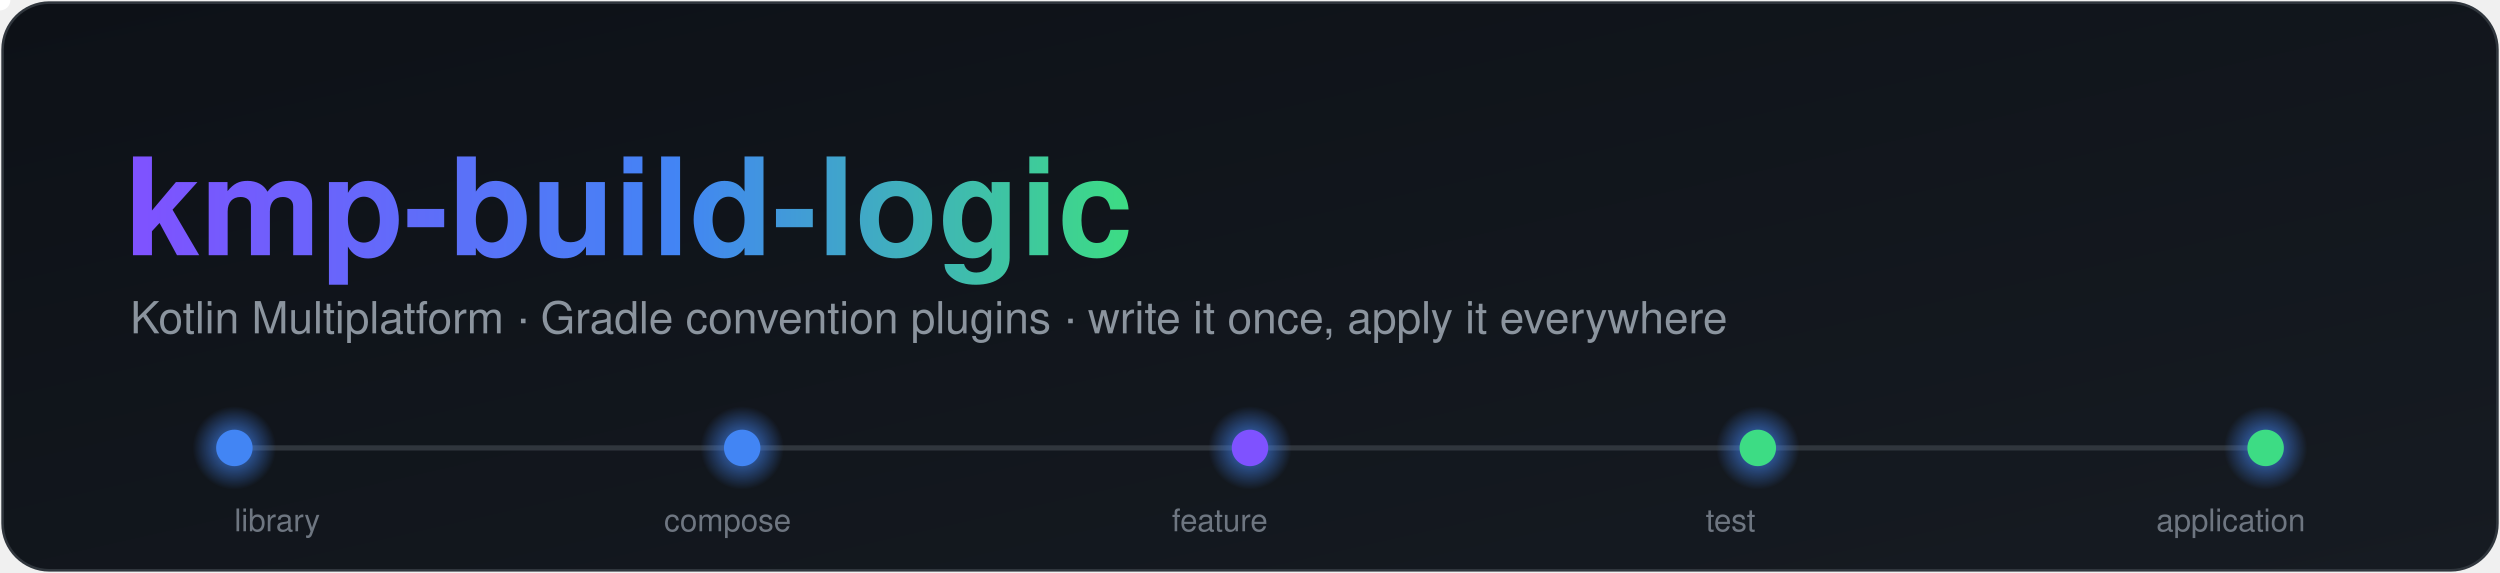
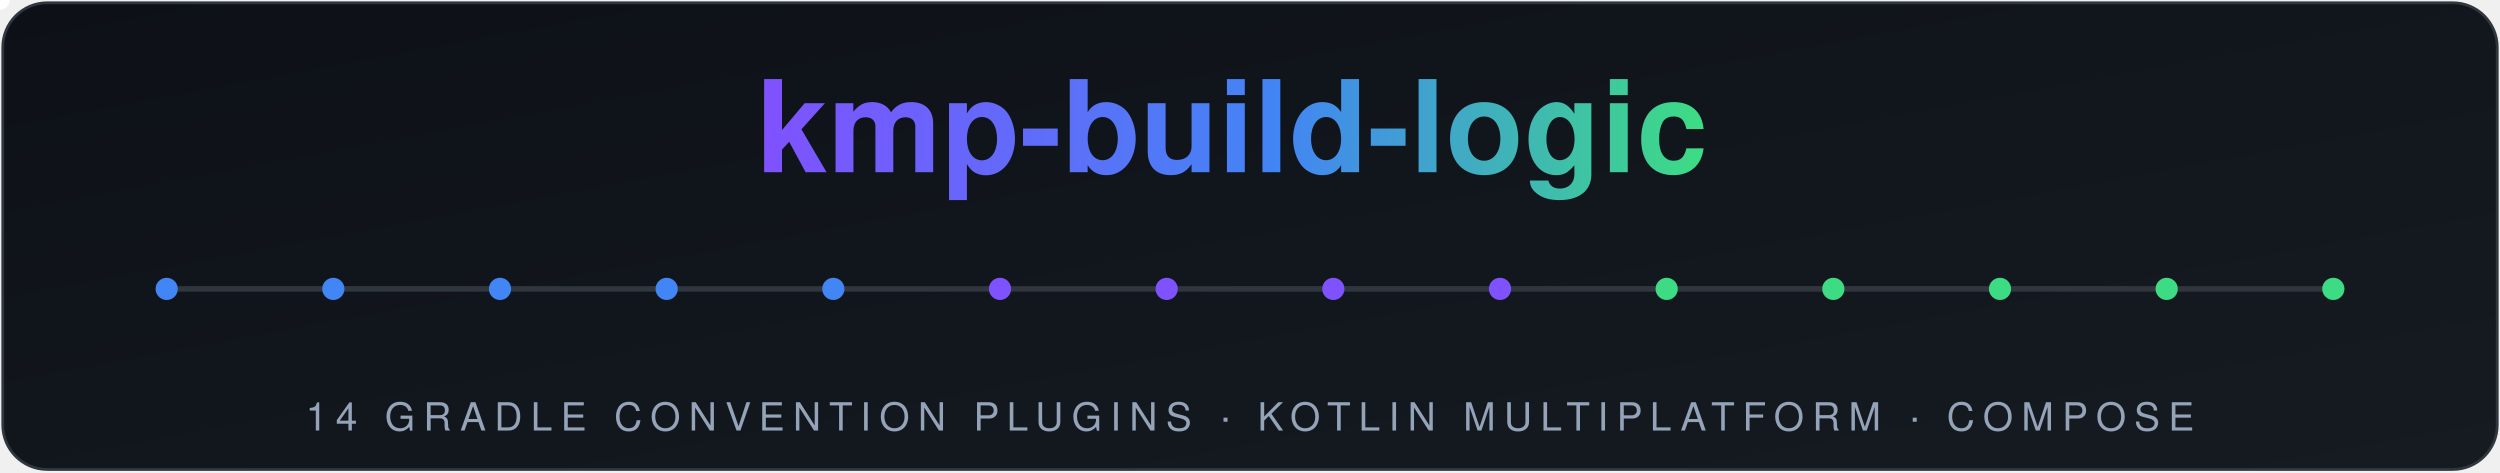
- <svg xmlns="http://www.w3.org/2000/svg" viewBox="0 0 960 220" role="img" aria-label="kmp-build-logic">
+ <svg xmlns="http://www.w3.org/2000/svg" viewBox="0 0 900 170" role="img" aria-label="kmp-build-logic">
  <defs>
    <linearGradient id="bg" x1="0%" y1="0%" x2="100%" y2="100%">
      <stop offset="0%" stop-color="#0d1117" />
      <stop offset="100%" stop-color="#161b22" />
    </linearGradient>
    <linearGradient id="wordmark" x1="0%" y1="0%" x2="100%" y2="0%">
      <stop offset="0%" stop-color="#7F52FF" />
      <stop offset="55%" stop-color="#4285F4" />
      <stop offset="100%" stop-color="#3DDC84" />
    </linearGradient>
-     <radialGradient id="nodeGlow" cx="50%" cy="50%" r="50%">
-       <stop offset="0%" stop-color="#4285F4" stop-opacity="0.9" />
-       <stop offset="100%" stop-color="#4285F4" stop-opacity="0" />
-     </radialGradient>
  </defs>
-   <rect x="1" y="1" width="958" height="218" rx="18" fill="url(#bg)" stroke="#30363d" stroke-width="1" />
-   <text x="48" y="98" font-family="'Segoe UI', -apple-system, Helvetica, Arial, sans-serif" font-size="52" font-weight="800" fill="url(#wordmark)">kmp-build-logic</text>
-   <text x="50" y="128" font-family="'Segoe UI', -apple-system, Helvetica, Arial, sans-serif" font-size="17" fill="#8b949e">Kotlin Multiplatform · Gradle convention plugins · write it once, apply it everywhere</text>
-   <line x1="90" y1="172" x2="870" y2="172" stroke="#30363d" stroke-width="2" />
-   <g>
-     <circle cx="90" cy="172" r="16" fill="url(#nodeGlow)" />
-     <circle cx="90" cy="172" r="7" fill="#4285F4">
-       <animate attributeName="fill-opacity" values="0.35;1;0.35" dur="2.4s" begin="0s" repeatCount="indefinite" />
+   <rect x="1" y="1" width="898" height="168" rx="16" fill="url(#bg)" stroke="#30363d" stroke-width="1" />
+   <text x="450" y="62" text-anchor="middle" font-family="'Segoe UI', -apple-system, Helvetica, Arial, sans-serif" font-size="46" font-weight="800" fill="url(#wordmark)">
+     kmp-build-logic
+     <animate attributeName="opacity" values="0;1" dur="0.8s" begin="0s" fill="freeze" />
+   </text>
+   <line x1="60" y1="104" x2="840" y2="104" stroke="#30363d" stroke-width="2" />
+   <g fill="#4285F4">
+     <circle cx="60" cy="104" r="4">
+       <animate attributeName="fill-opacity" values="0.3;1;0.3" dur="2.8s" begin="0.0s" repeatCount="indefinite" />
+     </circle>
+     <circle cx="120" cy="104" r="4">
+       <animate attributeName="fill-opacity" values="0.3;1;0.3" dur="2.8s" begin="0.2s" repeatCount="indefinite" />
+     </circle>
+     <circle cx="180" cy="104" r="4">
+       <animate attributeName="fill-opacity" values="0.3;1;0.3" dur="2.8s" begin="0.4s" repeatCount="indefinite" />
+     </circle>
+     <circle cx="240" cy="104" r="4">
+       <animate attributeName="fill-opacity" values="0.3;1;0.3" dur="2.8s" begin="0.6s" repeatCount="indefinite" />
+     </circle>
+     <circle cx="300" cy="104" r="4">
+       <animate attributeName="fill-opacity" values="0.3;1;0.3" dur="2.8s" begin="0.8s" repeatCount="indefinite" />
    </circle>
  </g>
-   <g>
-     <circle cx="285" cy="172" r="16" fill="url(#nodeGlow)" />
-     <circle cx="285" cy="172" r="7" fill="#4285F4">
-       <animate attributeName="fill-opacity" values="0.35;1;0.35" dur="2.4s" begin="0.4s" repeatCount="indefinite" />
+   <g fill="#7F52FF">
+     <circle cx="360" cy="104" r="4">
+       <animate attributeName="fill-opacity" values="0.3;1;0.3" dur="2.8s" begin="1.0s" repeatCount="indefinite" />
+     </circle>
+     <circle cx="420" cy="104" r="4">
+       <animate attributeName="fill-opacity" values="0.3;1;0.3" dur="2.8s" begin="1.2s" repeatCount="indefinite" />
+     </circle>
+     <circle cx="480" cy="104" r="4">
+       <animate attributeName="fill-opacity" values="0.3;1;0.3" dur="2.8s" begin="1.4s" repeatCount="indefinite" />
+     </circle>
+     <circle cx="540" cy="104" r="4">
+       <animate attributeName="fill-opacity" values="0.3;1;0.3" dur="2.8s" begin="1.6s" repeatCount="indefinite" />
    </circle>
  </g>
-   <g>
-     <circle cx="480" cy="172" r="16" fill="url(#nodeGlow)" />
-     <circle cx="480" cy="172" r="7" fill="#7F52FF">
-       <animate attributeName="fill-opacity" values="0.35;1;0.35" dur="2.4s" begin="0.8s" repeatCount="indefinite" />
+   <g fill="#3DDC84">
+     <circle cx="600" cy="104" r="4">
+       <animate attributeName="fill-opacity" values="0.3;1;0.3" dur="2.8s" begin="1.8s" repeatCount="indefinite" />
+     </circle>
+     <circle cx="660" cy="104" r="4">
+       <animate attributeName="fill-opacity" values="0.3;1;0.3" dur="2.8s" begin="2.0s" repeatCount="indefinite" />
+     </circle>
+     <circle cx="720" cy="104" r="4">
+       <animate attributeName="fill-opacity" values="0.3;1;0.3" dur="2.8s" begin="2.2s" repeatCount="indefinite" />
+     </circle>
+     <circle cx="780" cy="104" r="4">
+       <animate attributeName="fill-opacity" values="0.3;1;0.3" dur="2.8s" begin="2.4s" repeatCount="indefinite" />
+     </circle>
+     <circle cx="840" cy="104" r="4">
+       <animate attributeName="fill-opacity" values="0.3;1;0.3" dur="2.8s" begin="2.6s" repeatCount="indefinite" />
    </circle>
  </g>
-   <g>
-     <circle cx="675" cy="172" r="16" fill="url(#nodeGlow)" />
-     <circle cx="675" cy="172" r="7" fill="#3DDC84">
-       <animate attributeName="fill-opacity" values="0.35;1;0.35" dur="2.4s" begin="1.2s" repeatCount="indefinite" />
-     </circle>
-   </g>
-   <g>
-     <circle cx="870" cy="172" r="16" fill="url(#nodeGlow)" />
-     <circle cx="870" cy="172" r="7" fill="#3DDC84">
-       <animate attributeName="fill-opacity" values="0.35;1;0.35" dur="2.4s" begin="1.6s" repeatCount="indefinite" />
-     </circle>
-   </g>
-   <circle r="4" fill="#ffffff">
-     <animateMotion dur="2.4s" repeatCount="indefinite" path="M 90 172 L 870 172" />
-     <animate attributeName="opacity" values="0;1;1;0" keyTimes="0;0.05;0.9;1" dur="2.4s" repeatCount="indefinite" />
+   <circle r="3.5" fill="#ffffff">
+     <animateMotion dur="2.8s" repeatCount="indefinite" path="M 60 104 L 840 104" />
+     <animate attributeName="opacity" values="0;1;1;0" keyTimes="0;0.05;0.9;1" dur="2.8s" repeatCount="indefinite" />
  </circle>
-   <text x="90" y="204" font-family="'Segoe UI', -apple-system, Helvetica, Arial, sans-serif" font-size="12" fill="#6e7681">library</text>
-   <text x="255" y="204" font-family="'Segoe UI', -apple-system, Helvetica, Arial, sans-serif" font-size="12" fill="#6e7681">compose</text>
-   <text x="450" y="204" font-family="'Segoe UI', -apple-system, Helvetica, Arial, sans-serif" font-size="12" fill="#6e7681">feature</text>
-   <text x="655" y="204" font-family="'Segoe UI', -apple-system, Helvetica, Arial, sans-serif" font-size="12" fill="#6e7681">test</text>
-   <text x="828" y="204" font-family="'Segoe UI', -apple-system, Helvetica, Arial, sans-serif" font-size="12" fill="#6e7681">application</text>
+   <text x="450" y="155" text-anchor="middle" font-family="'Segoe UI', -apple-system, Helvetica, Arial, sans-serif" font-size="14" letter-spacing="3" fill="#94a3b8">14 GRADLE CONVENTION PLUGINS · KOTLIN MULTIPLATFORM · COMPOSE</text>
</svg>
